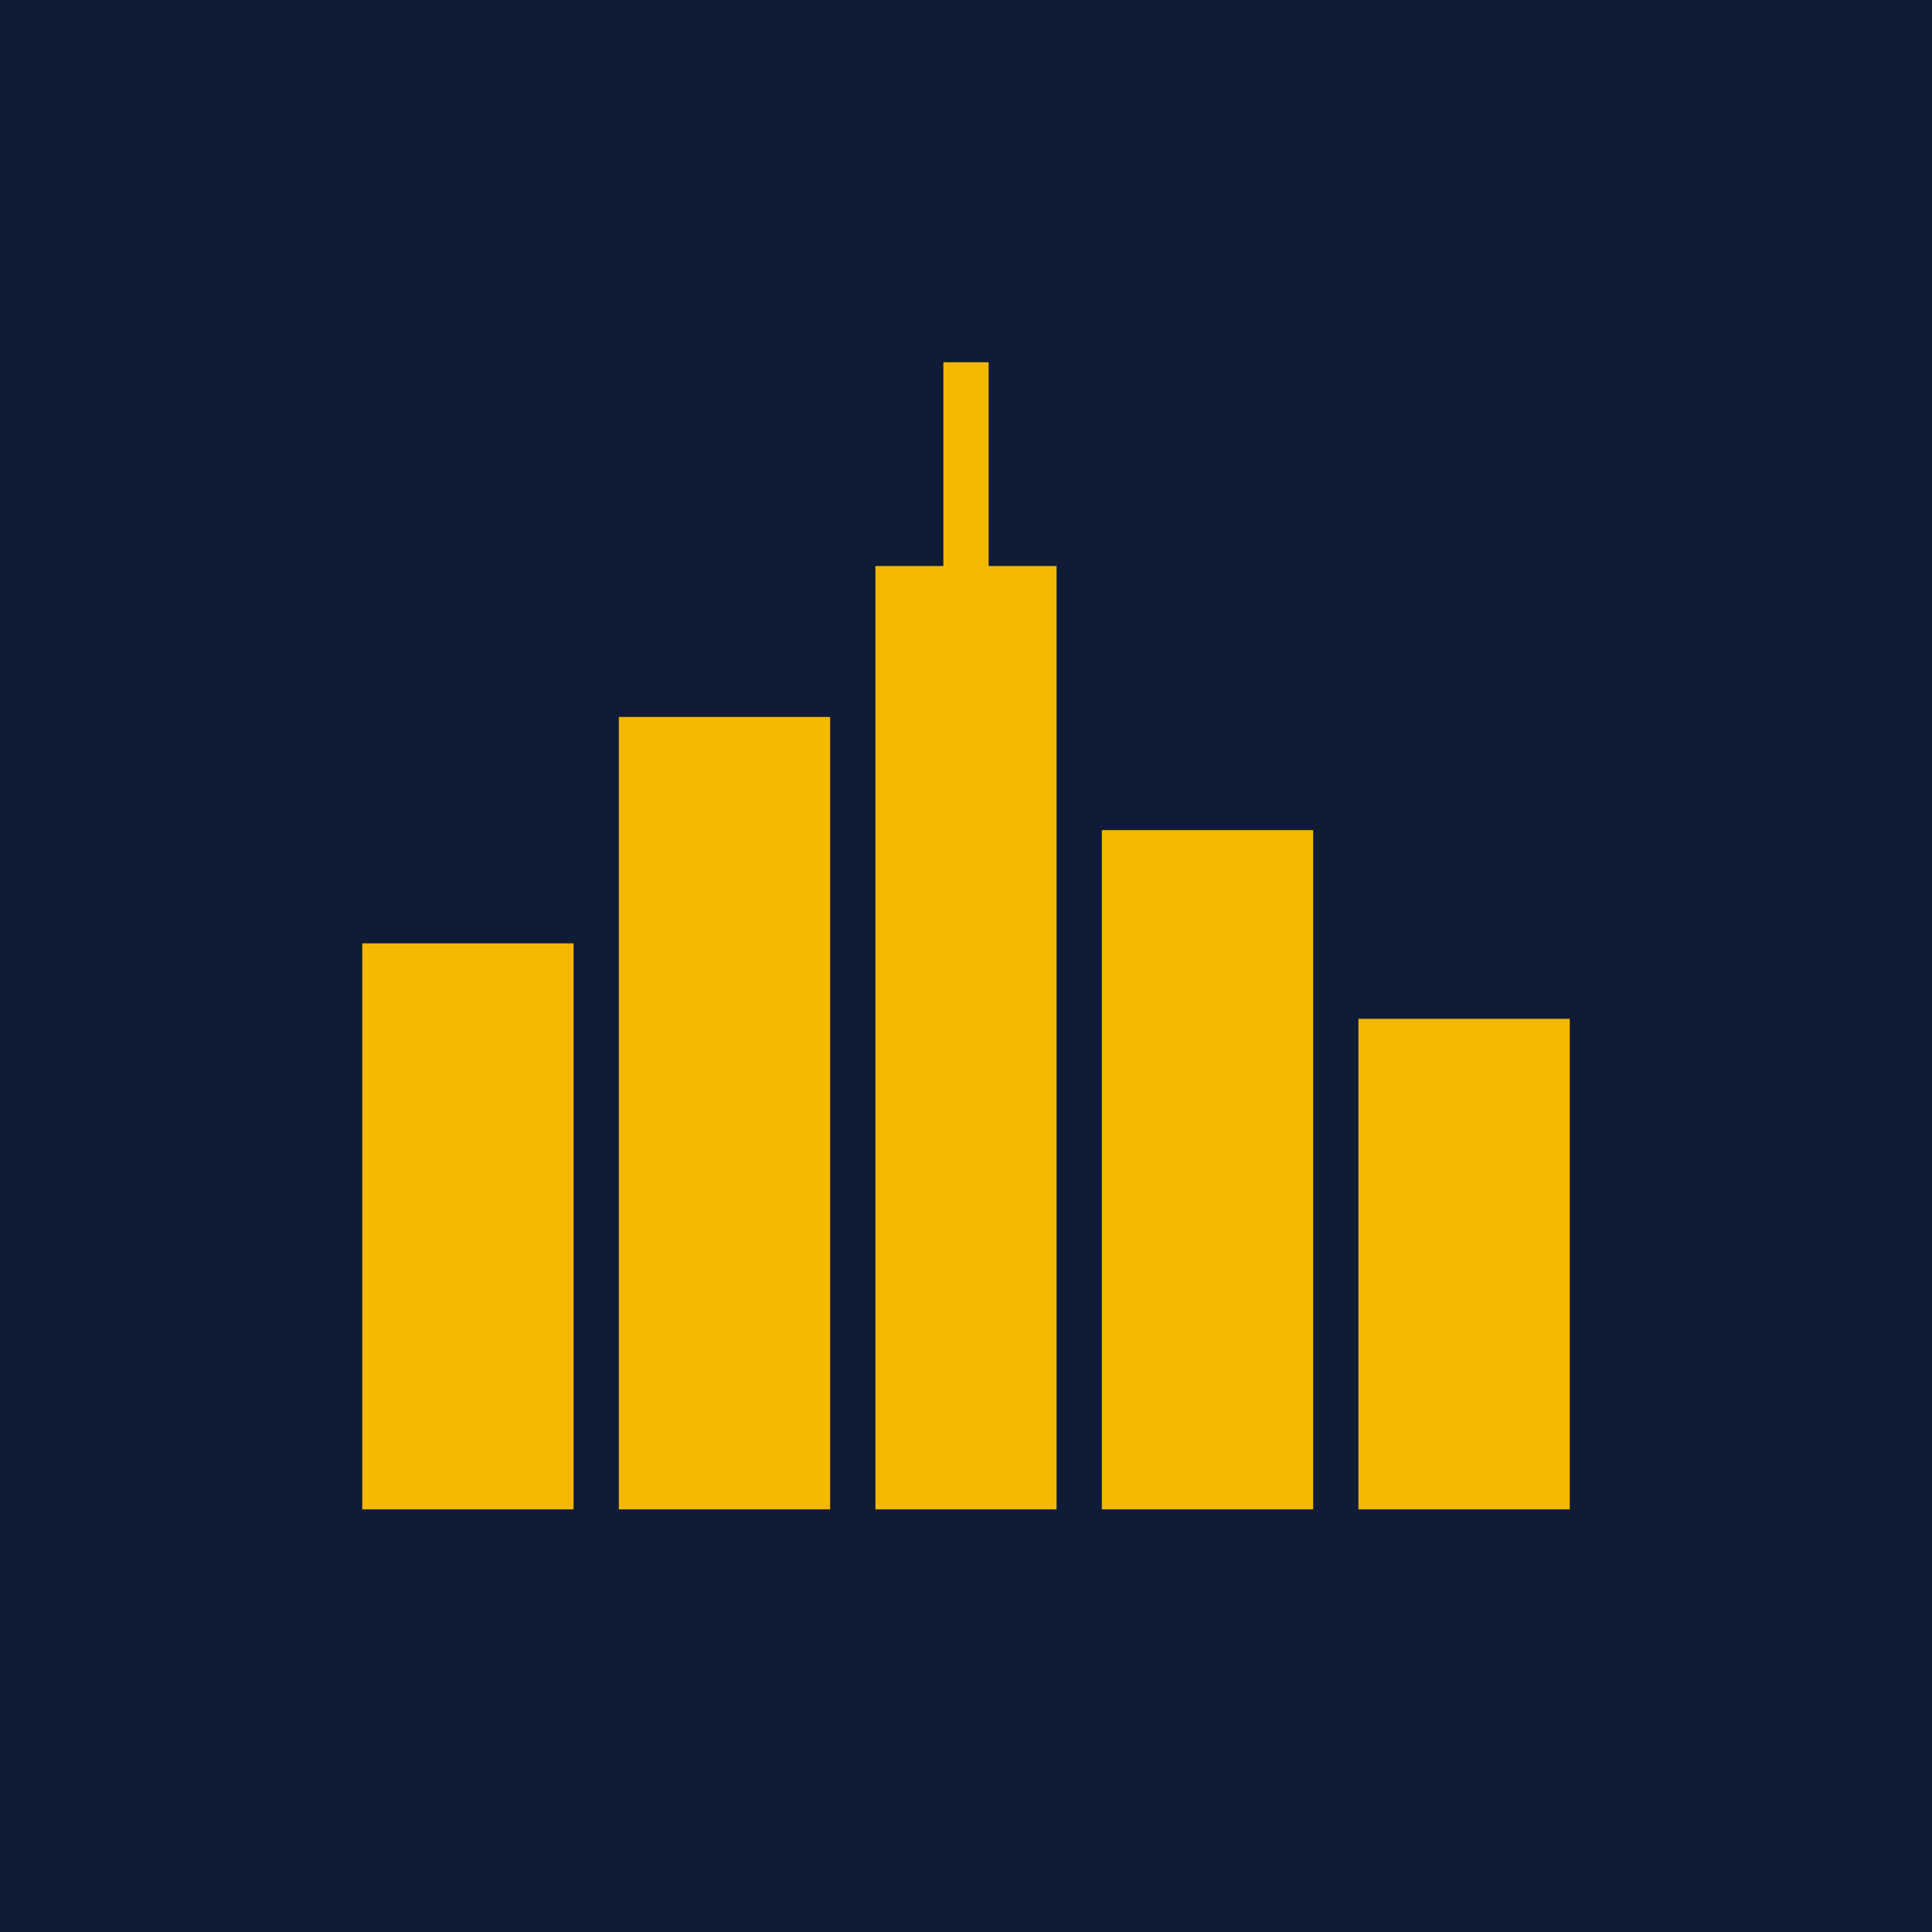
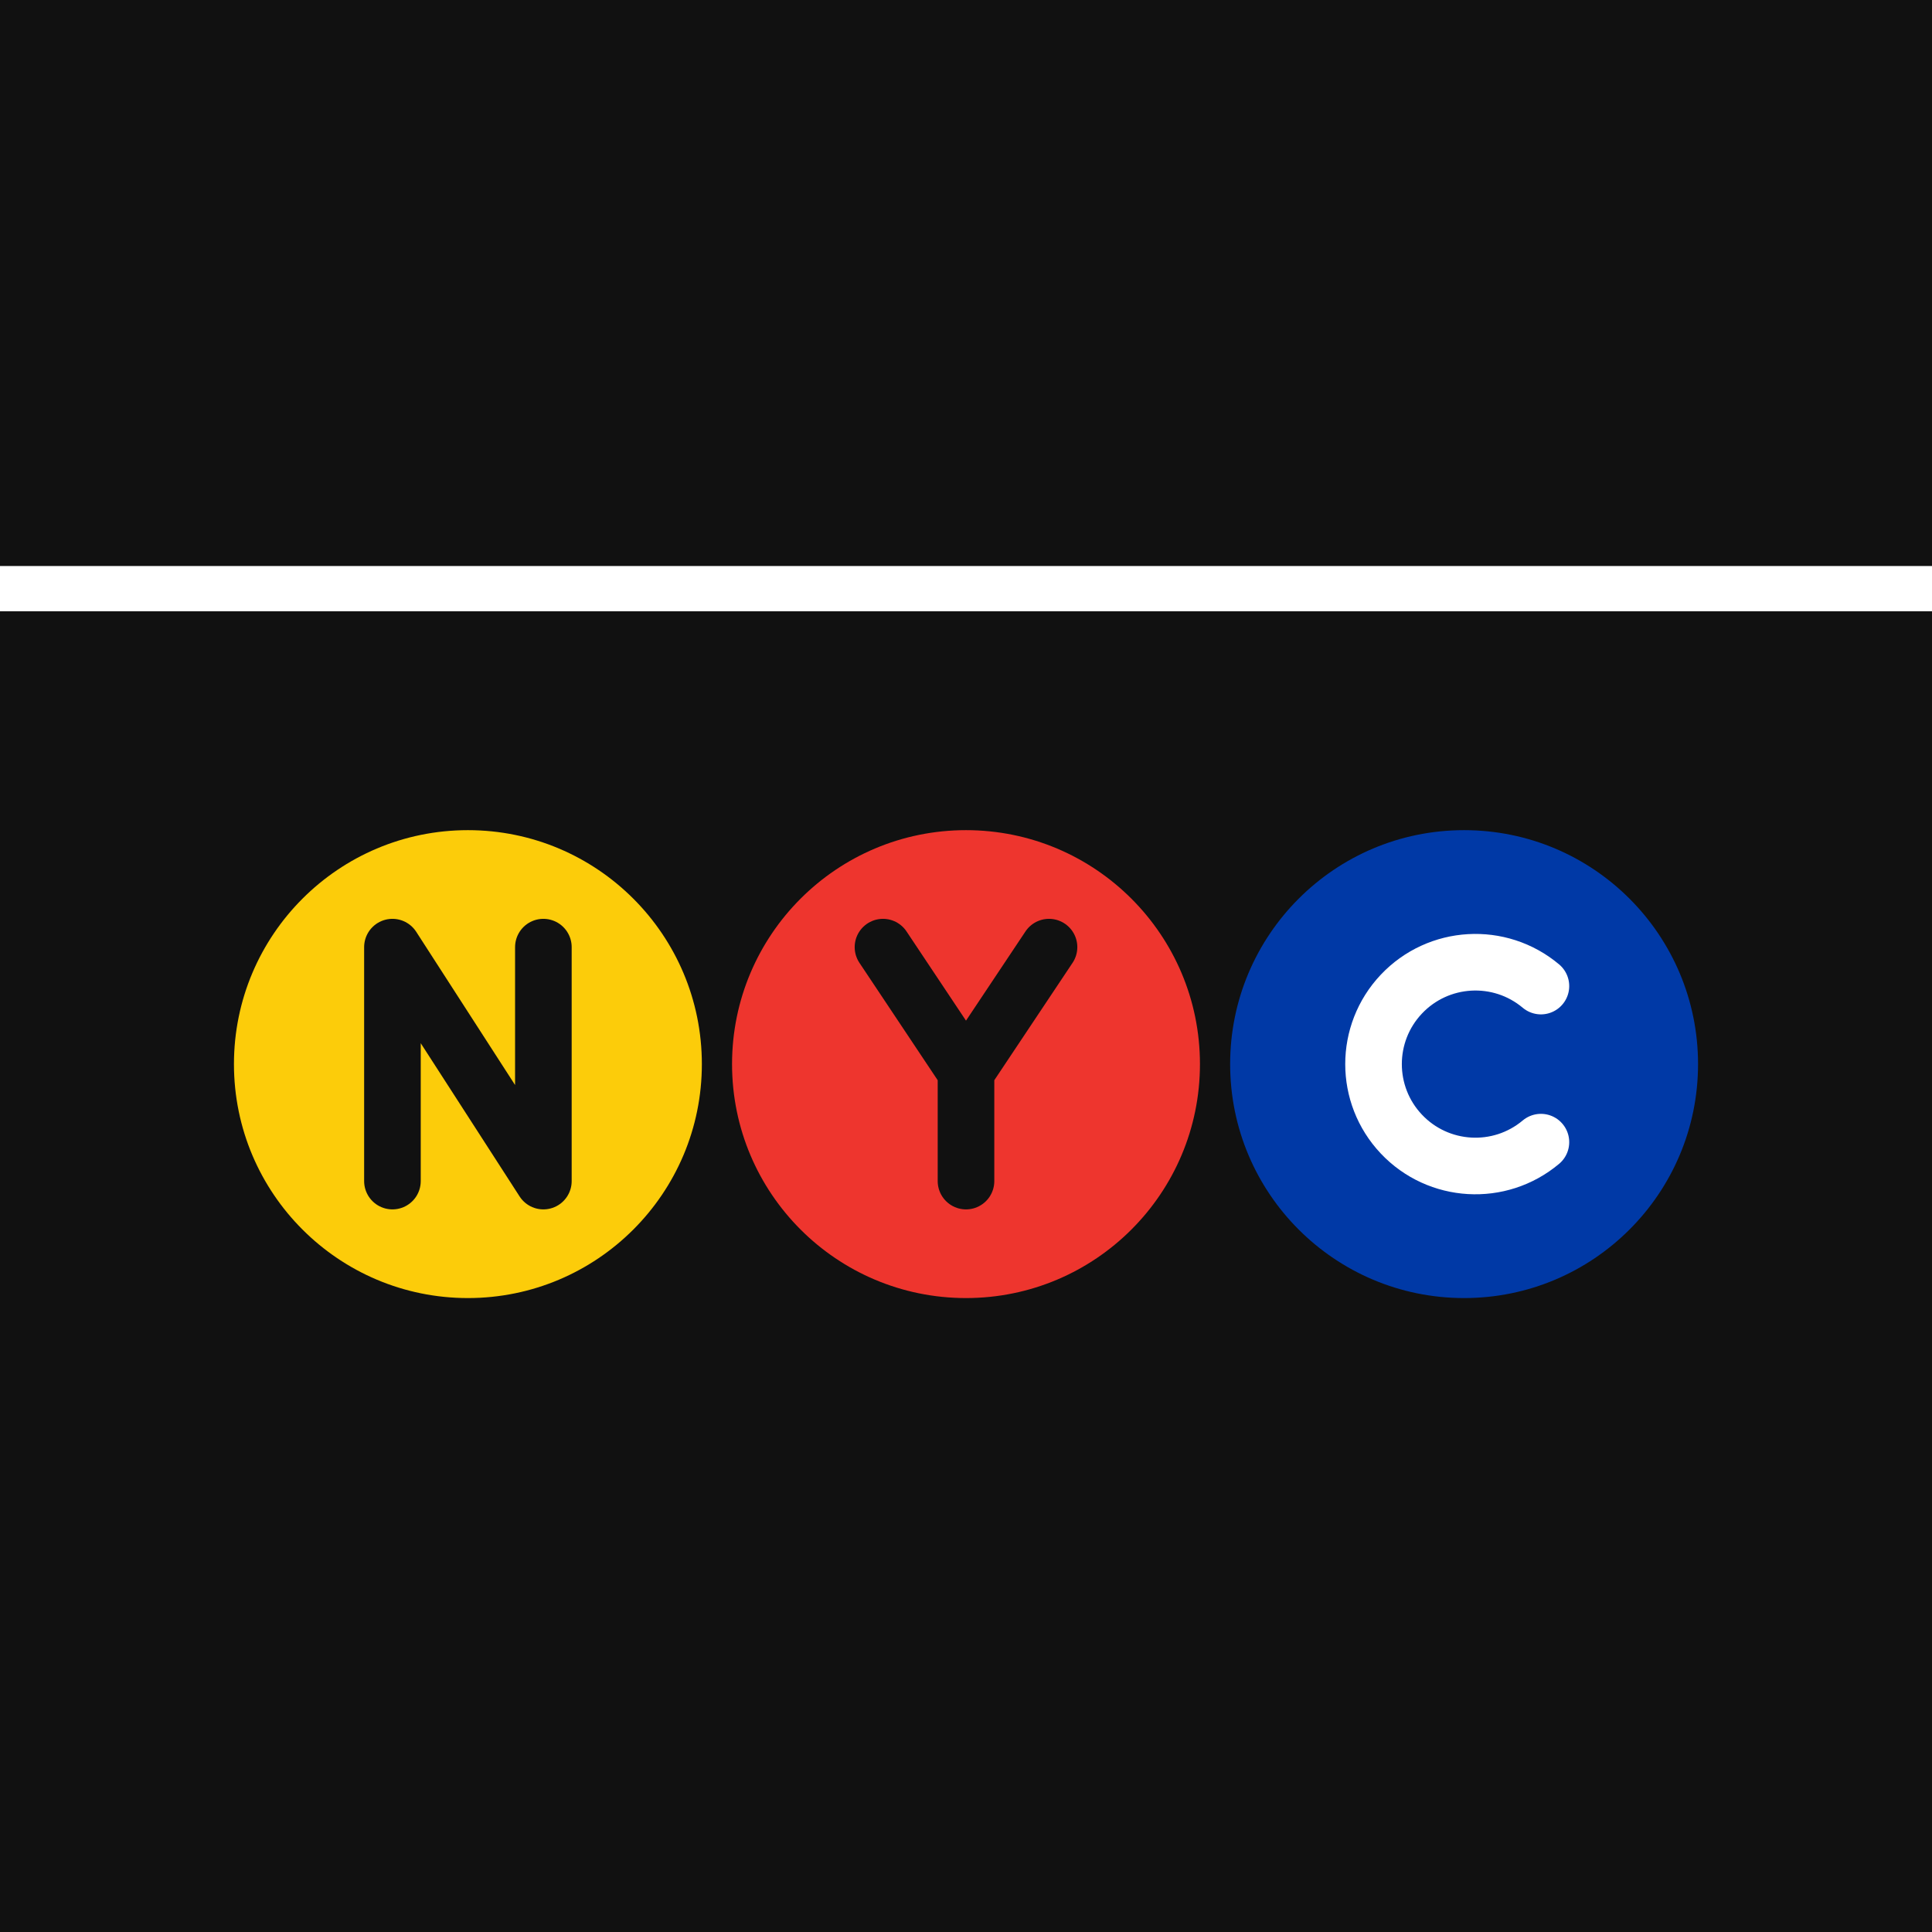
<svg xmlns="http://www.w3.org/2000/svg" viewBox="0 0 512 512">
-   <rect width="512" height="512" fill="#101c36" />
-   <g fill="#f5b800">
-     <rect x="96" y="250" width="56" height="150" />
-     <rect x="164" y="190" width="56" height="210" />
-     <rect x="232" y="150" width="48" height="250" />
-     <rect x="250" y="96" width="12" height="60" />
-     <rect x="292" y="220" width="56" height="180" />
-     <rect x="360" y="270" width="56" height="130" />
-   </g>
+   <rect width="512" height="512" fill="#111111" />
+   <rect y="150" width="512" height="12" fill="#ffffff" />
+   <circle cx="124" cy="282" r="62" fill="#fccc0a" />
+   <path fill="none" stroke="#111111" stroke-width="15" stroke-linecap="round" stroke-linejoin="round" d="M104 313L104 251M104 251L144 313M144 313L144 251" />
+   <circle cx="256" cy="282" r="62" fill="#ee352e" />
+   <path fill="none" stroke="#111111" stroke-width="15" stroke-linecap="round" stroke-linejoin="round" d="M234 251L256 284M278 251L256 284M256 284L256 313" />
+   <circle cx="388" cy="282" r="62" fill="#0039a6" />
+   <path fill="none" stroke="#ffffff" stroke-width="15" stroke-linecap="round" stroke-linejoin="round" d="M408.36 302.68A27 27 0 1 1 408.36 261.32" />
</svg>
